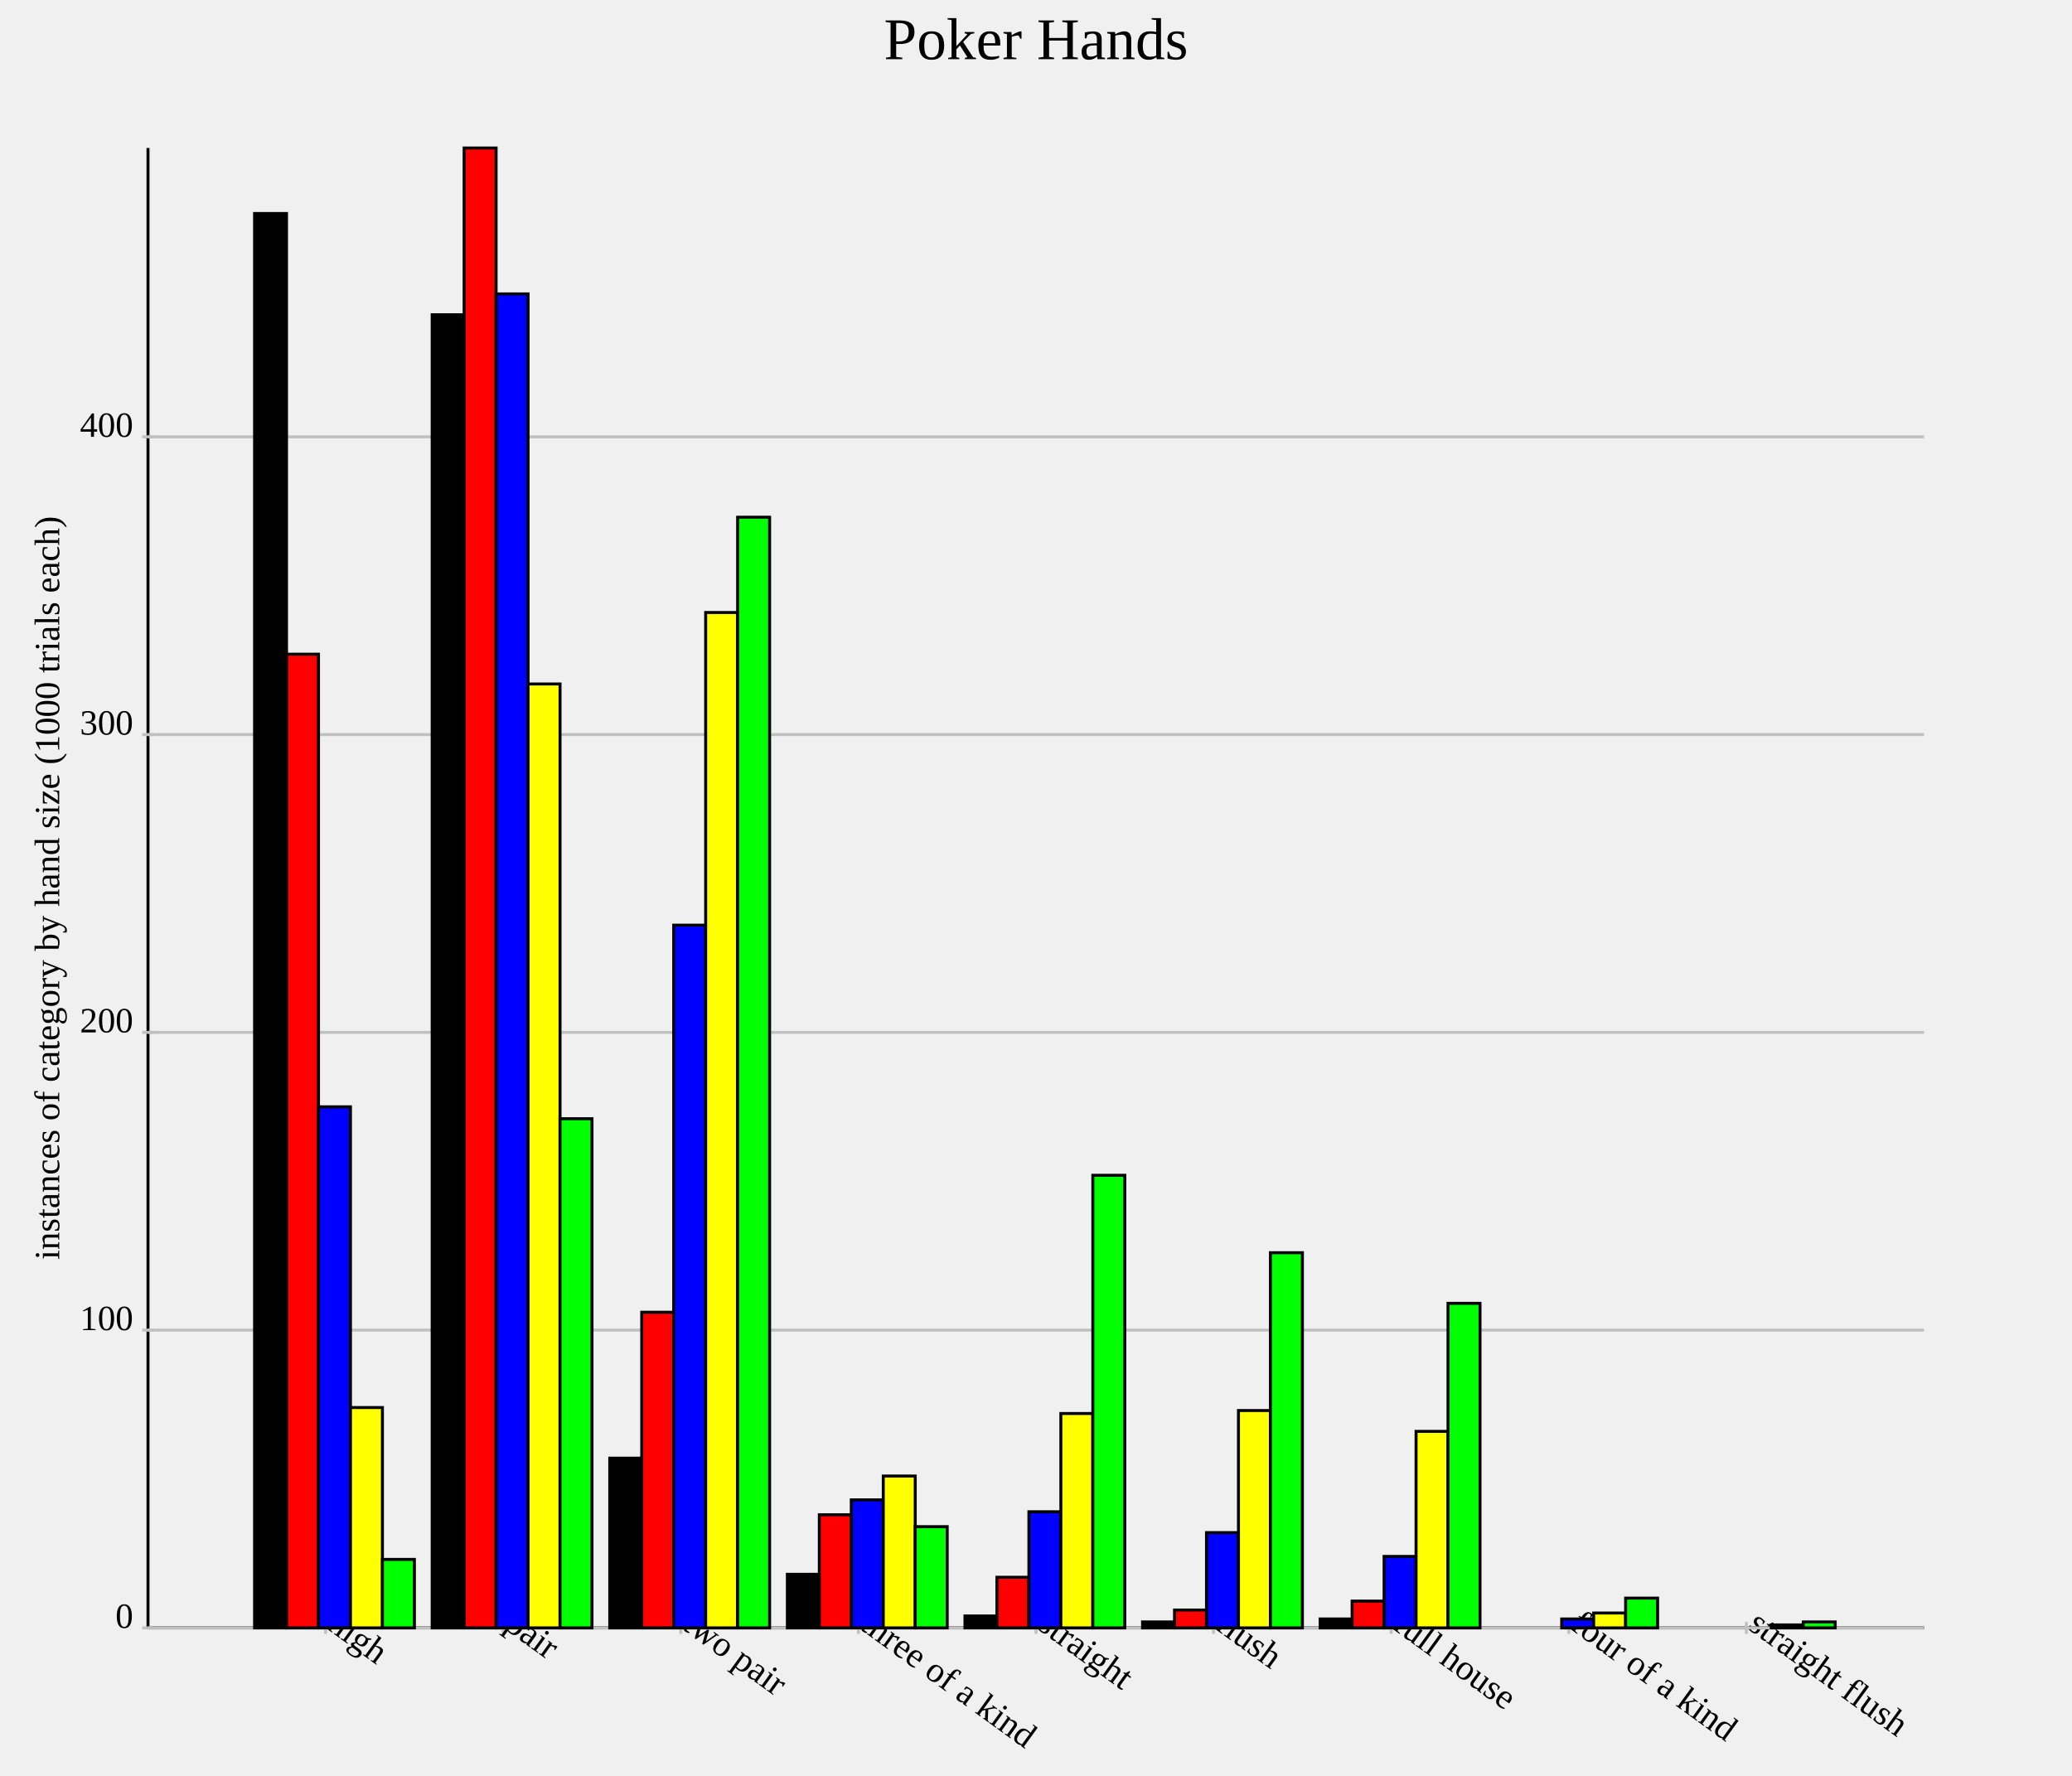
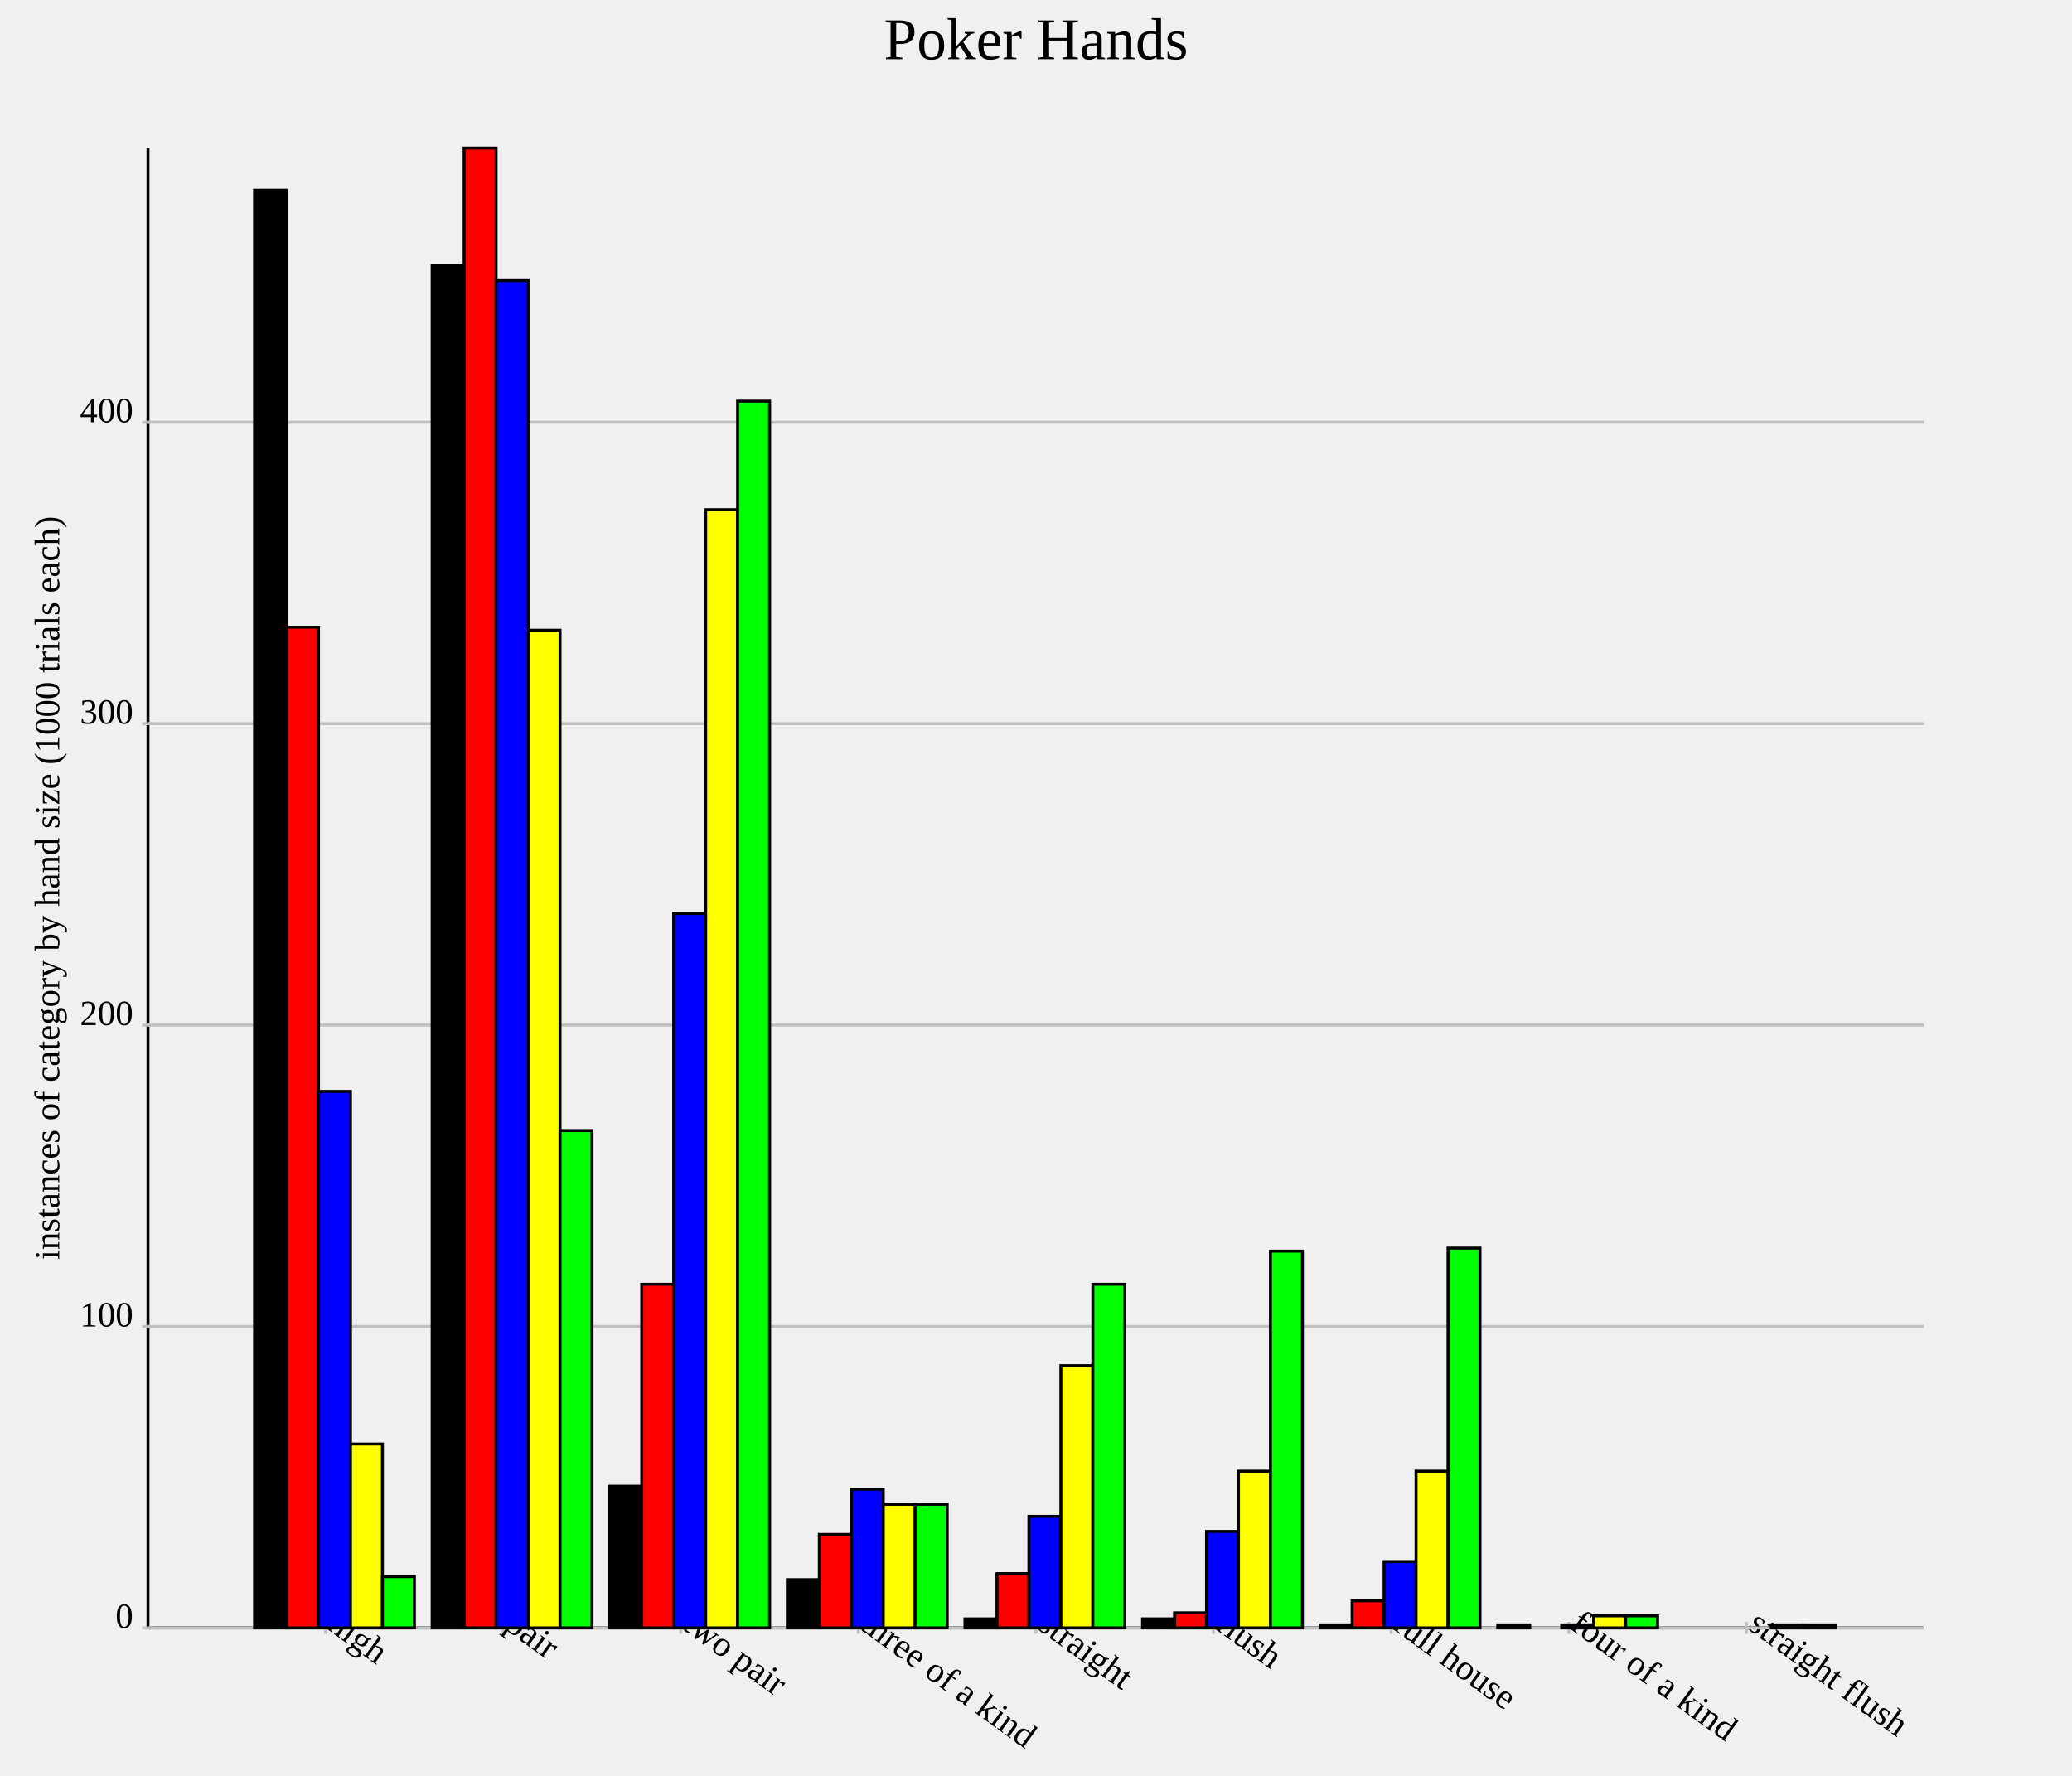
<svg xmlns="http://www.w3.org/2000/svg" version="1.1" width="700.0" height="600.0">
  <style>.caption {
  font-size: 14px;
  font-family: Georgia, serif;
}
</style>
  <line x1="50.0" y1="550.0" x2="650.0" y2="550.0" stroke="rgb(0,0,0)" stroke-width="1" />
  <line x1="50.0" y1="550.0" x2="50.0" y2="50.0" stroke="rgb(0,0,0)" stroke-width="1" />
  <line x1="110.0" y1="548.0" x2="110.0" y2="552.0" stroke="rgb(192,192,192)" stroke-width="1" />
  <text text-anchor="start" alignment-baseline="hanging" x="110.0" y="550.0" font-size="12.0" transform="rotate(36.0,110.0,550.0)">high</text>
  <line x1="170.0" y1="548.0" x2="170.0" y2="552.0" stroke="rgb(192,192,192)" stroke-width="1" />
  <text text-anchor="start" alignment-baseline="hanging" x="170.0" y="550.0" font-size="12.0" transform="rotate(36.0,170.0,550.0)">pair</text>
  <line x1="230.0" y1="548.0" x2="230.0" y2="552.0" stroke="rgb(192,192,192)" stroke-width="1" />
  <text text-anchor="start" alignment-baseline="hanging" x="230.0" y="550.0" font-size="12.0" transform="rotate(36.0,230.0,550.0)">two pair</text>
  <line x1="290.0" y1="548.0" x2="290.0" y2="552.0" stroke="rgb(192,192,192)" stroke-width="1" />
  <text text-anchor="start" alignment-baseline="hanging" x="290.0" y="550.0" font-size="12.0" transform="rotate(36.0,290.0,550.0)">three of a kind</text>
  <line x1="350.0" y1="548.0" x2="350.0" y2="552.0" stroke="rgb(192,192,192)" stroke-width="1" />
  <text text-anchor="start" alignment-baseline="hanging" x="350.0" y="550.0" font-size="12.0" transform="rotate(36.0,350.0,550.0)">straight</text>
  <line x1="410" y1="548.0" x2="410" y2="552.0" stroke="rgb(192,192,192)" stroke-width="1" />
  <text text-anchor="start" alignment-baseline="hanging" x="410" y="550.0" font-size="12.0" transform="rotate(36.0,410,550.0)">flush</text>
  <line x1="470" y1="548.0" x2="470" y2="552.0" stroke="rgb(192,192,192)" stroke-width="1" />
  <text text-anchor="start" alignment-baseline="hanging" x="470" y="550.0" font-size="12.0" transform="rotate(36.0,470,550.0)">full house</text>
  <line x1="530.0" y1="548.0" x2="530.0" y2="552.0" stroke="rgb(192,192,192)" stroke-width="1" />
  <text text-anchor="start" alignment-baseline="hanging" x="530.0" y="550.0" font-size="12.0" transform="rotate(36.0,530.0,550.0)">four of a kind</text>
  <line x1="590" y1="548.0" x2="590" y2="552.0" stroke="rgb(192,192,192)" stroke-width="1" />
  <text text-anchor="start" alignment-baseline="hanging" x="590" y="550.0" font-size="12.0" transform="rotate(36.0,590,550.0)">straight flush</text>
  <line x1="50.0" y1="550.0" x2="650.0" y2="550.0" stroke="rgb(192,192,192)" stroke-width="1" />
  <text text-anchor="end" alignment-baseline="middle" x="45.0" y="550.0" font-size="12.0">0</text>
  <line x1="48.0" y1="550.0" x2="52.0" y2="550.0" stroke="rgb(192,192,192)" stroke-width="1" />
-   <line x1="50.0" y1="449.396" x2="650.0" y2="449.396" stroke="rgb(192,192,192)" stroke-width="1" />
-   <text text-anchor="end" alignment-baseline="middle" x="45.0" y="449.396" font-size="12.0">100</text>
-   <line x1="48.0" y1="449.396" x2="52.0" y2="449.396" stroke="rgb(192,192,192)" stroke-width="1" />
-   <line x1="50.0" y1="348.793" x2="650.0" y2="348.793" stroke="rgb(192,192,192)" stroke-width="1" />
-   <text text-anchor="end" alignment-baseline="middle" x="45.0" y="348.793" font-size="12.0">200</text>
-   <line x1="48.0" y1="348.793" x2="52.0" y2="348.793" stroke="rgb(192,192,192)" stroke-width="1" />
-   <line x1="50.0" y1="248.189" x2="650.0" y2="248.189" stroke="rgb(192,192,192)" stroke-width="1" />
-   <text text-anchor="end" alignment-baseline="middle" x="45.0" y="248.189" font-size="12.0">300</text>
-   <line x1="48.0" y1="248.189" x2="52.0" y2="248.189" stroke="rgb(192,192,192)" stroke-width="1" />
-   <line x1="50.0" y1="147.586" x2="650.0" y2="147.586" stroke="rgb(192,192,192)" stroke-width="1" />
-   <text text-anchor="end" alignment-baseline="middle" x="45.0" y="147.586" font-size="12.0">400</text>
-   <line x1="48.0" y1="147.586" x2="52.0" y2="147.586" stroke="rgb(192,192,192)" stroke-width="1" />
-   <rect id="rect0" fill="rgb(0,0,0)" stroke="black" x="86.0" y="72.133" width="10.8" height="477.867" stroke-width="1" />
-   <rect id="rect1" fill="rgb(0,0,0)" stroke="black" x="146.0" y="106.338" width="10.8" height="443.662" stroke-width="1" />
-   <rect id="rect2" fill="rgb(0,0,0)" stroke="black" x="206.0" y="492.656" width="10.8" height="57.344" stroke-width="1" />
-   <rect id="rect3" fill="rgb(0,0,0)" stroke="black" x="266.0" y="531.891" width="10.8" height="18.109" stroke-width="1" />
-   <rect id="rect4" fill="rgb(0,0,0)" stroke="black" x="326.0" y="545.976" width="10.8" height="4.024" stroke-width="1" />
-   <rect id="rect5" fill="rgb(0,0,0)" stroke="black" x="386" y="547.988" width="10.8" height="2.012" stroke-width="1" />
-   <rect id="rect6" fill="rgb(0,0,0)" stroke="black" x="446" y="546.982" width="10.8" height="3.018" stroke-width="1" />
-   <rect id="rect7" fill="rgb(0,0,0)" stroke="black" x="506.0" y="550.0" width="10.8" height="0.0" stroke-width="1" />
+   <line x1="50.0" y1="448.167" x2="650.0" y2="448.167" stroke="rgb(192,192,192)" stroke-width="1" />
+   <text text-anchor="end" alignment-baseline="middle" x="45.0" y="448.167" font-size="12.0">100</text>
+   <line x1="48.0" y1="448.167" x2="52.0" y2="448.167" stroke="rgb(192,192,192)" stroke-width="1" />
+   <line x1="50.0" y1="346.334" x2="650.0" y2="346.334" stroke="rgb(192,192,192)" stroke-width="1" />
+   <text text-anchor="end" alignment-baseline="middle" x="45.0" y="346.334" font-size="12.0">200</text>
+   <line x1="48.0" y1="346.334" x2="52.0" y2="346.334" stroke="rgb(192,192,192)" stroke-width="1" />
+   <line x1="50.0" y1="244.501" x2="650.0" y2="244.501" stroke="rgb(192,192,192)" stroke-width="1" />
+   <text text-anchor="end" alignment-baseline="middle" x="45.0" y="244.501" font-size="12.0">300</text>
+   <line x1="48.0" y1="244.501" x2="52.0" y2="244.501" stroke="rgb(192,192,192)" stroke-width="1" />
+   <line x1="50.0" y1="142.668" x2="650.0" y2="142.668" stroke="rgb(192,192,192)" stroke-width="1" />
+   <text text-anchor="end" alignment-baseline="middle" x="45.0" y="142.668" font-size="12.0">400</text>
+   <line x1="48.0" y1="142.668" x2="52.0" y2="142.668" stroke="rgb(192,192,192)" stroke-width="1" />
+   <rect id="rect0" fill="rgb(0,0,0)" stroke="black" x="86.0" y="64.257" width="10.8" height="485.743" stroke-width="1" />
+   <rect id="rect1" fill="rgb(0,0,0)" stroke="black" x="146.0" y="89.715" width="10.8" height="460.285" stroke-width="1" />
+   <rect id="rect2" fill="rgb(0,0,0)" stroke="black" x="206.0" y="502.138" width="10.8" height="47.862" stroke-width="1" />
+   <rect id="rect3" fill="rgb(0,0,0)" stroke="black" x="266.0" y="533.707" width="10.8" height="16.293" stroke-width="1" />
+   <rect id="rect4" fill="rgb(0,0,0)" stroke="black" x="326.0" y="546.945" width="10.8" height="3.055" stroke-width="1" />
+   <rect id="rect5" fill="rgb(0,0,0)" stroke="black" x="386" y="546.945" width="10.8" height="3.055" stroke-width="1" />
+   <rect id="rect6" fill="rgb(0,0,0)" stroke="black" x="446" y="548.982" width="10.8" height="1.018" stroke-width="1" />
+   <rect id="rect7" fill="rgb(0,0,0)" stroke="black" x="506.0" y="548.982" width="10.8" height="1.018" stroke-width="1" />
  <rect id="rect8" fill="rgb(0,0,0)" stroke="black" x="566" y="550.0" width="10.8" height="0.0" stroke-width="1" />
-   <rect id="rect9" fill="rgb(255,0,0)" stroke="black" x="96.8" y="221.026" width="10.8" height="328.974" stroke-width="1" />
+   <rect id="rect9" fill="rgb(255,0,0)" stroke="black" x="96.8" y="211.914" width="10.8" height="338.086" stroke-width="1" />
  <rect id="rect10" fill="rgb(255,0,0)" stroke="black" x="156.8" y="50.0" width="10.8" height="500.0" stroke-width="1" />
-   <rect id="rect11" fill="rgb(255,0,0)" stroke="black" x="216.8" y="443.36" width="10.8" height="106.64" stroke-width="1" />
-   <rect id="rect12" fill="rgb(255,0,0)" stroke="black" x="276.8" y="511.771" width="10.8" height="38.229" stroke-width="1" />
-   <rect id="rect13" fill="rgb(255,0,0)" stroke="black" x="336.8" y="532.897" width="10.8" height="17.103" stroke-width="1" />
-   <rect id="rect14" fill="rgb(255,0,0)" stroke="black" x="396.8" y="543.964" width="10.8" height="6.036" stroke-width="1" />
-   <rect id="rect15" fill="rgb(255,0,0)" stroke="black" x="456.8" y="540.946" width="10.8" height="9.054" stroke-width="1" />
+   <rect id="rect11" fill="rgb(255,0,0)" stroke="black" x="216.8" y="433.91" width="10.8" height="116.09" stroke-width="1" />
+   <rect id="rect12" fill="rgb(255,0,0)" stroke="black" x="276.8" y="518.432" width="10.8" height="31.568" stroke-width="1" />
+   <rect id="rect13" fill="rgb(255,0,0)" stroke="black" x="336.8" y="531.67" width="10.8" height="18.33" stroke-width="1" />
+   <rect id="rect14" fill="rgb(255,0,0)" stroke="black" x="396.8" y="544.908" width="10.8" height="5.092" stroke-width="1" />
+   <rect id="rect15" fill="rgb(255,0,0)" stroke="black" x="456.8" y="540.835" width="10.8" height="9.165" stroke-width="1" />
  <rect id="rect16" fill="rgb(255,0,0)" stroke="black" x="516.8" y="550.0" width="10.8" height="0.0" stroke-width="1" />
  <rect id="rect17" fill="rgb(255,0,0)" stroke="black" x="576.8" y="550.0" width="10.8" height="0.0" stroke-width="1" />
-   <rect id="rect18" fill="rgb(0,0,255)" stroke="black" x="107.6" y="373.944" width="10.8" height="176.056" stroke-width="1" />
-   <rect id="rect19" fill="rgb(0,0,255)" stroke="black" x="167.6" y="99.296" width="10.8" height="450.704" stroke-width="1" />
-   <rect id="rect20" fill="rgb(0,0,255)" stroke="black" x="227.6" y="312.575" width="10.8" height="237.425" stroke-width="1" />
-   <rect id="rect21" fill="rgb(0,0,255)" stroke="black" x="287.6" y="506.74" width="10.8" height="43.26" stroke-width="1" />
-   <rect id="rect22" fill="rgb(0,0,255)" stroke="black" x="347.6" y="510.765" width="10.8" height="39.235" stroke-width="1" />
-   <rect id="rect23" fill="rgb(0,0,255)" stroke="black" x="407.6" y="517.807" width="10.8" height="32.193" stroke-width="1" />
-   <rect id="rect24" fill="rgb(0,0,255)" stroke="black" x="467.6" y="525.855" width="10.8" height="24.145" stroke-width="1" />
-   <rect id="rect25" fill="rgb(0,0,255)" stroke="black" x="527.6" y="546.982" width="10.8" height="3.018" stroke-width="1" />
+   <rect id="rect18" fill="rgb(0,0,255)" stroke="black" x="107.6" y="368.737" width="10.8" height="181.263" stroke-width="1" />
+   <rect id="rect19" fill="rgb(0,0,255)" stroke="black" x="167.6" y="94.807" width="10.8" height="455.193" stroke-width="1" />
+   <rect id="rect20" fill="rgb(0,0,255)" stroke="black" x="227.6" y="308.656" width="10.8" height="241.344" stroke-width="1" />
+   <rect id="rect21" fill="rgb(0,0,255)" stroke="black" x="287.6" y="503.157" width="10.8" height="46.843" stroke-width="1" />
+   <rect id="rect22" fill="rgb(0,0,255)" stroke="black" x="347.6" y="512.322" width="10.8" height="37.678" stroke-width="1" />
+   <rect id="rect23" fill="rgb(0,0,255)" stroke="black" x="407.6" y="517.413" width="10.8" height="32.587" stroke-width="1" />
+   <rect id="rect24" fill="rgb(0,0,255)" stroke="black" x="467.6" y="527.597" width="10.8" height="22.403" stroke-width="1" />
+   <rect id="rect25" fill="rgb(0,0,255)" stroke="black" x="527.6" y="548.982" width="10.8" height="1.018" stroke-width="1" />
  <rect id="rect26" fill="rgb(0,0,255)" stroke="black" x="587.6" y="550.0" width="10.8" height="0.0" stroke-width="1" />
-   <rect id="rect27" fill="rgb(255,255,0)" stroke="black" x="118.4" y="475.553" width="10.8" height="74.447" stroke-width="1" />
-   <rect id="rect28" fill="rgb(255,255,0)" stroke="black" x="178.4" y="231.087" width="10.8" height="318.913" stroke-width="1" />
-   <rect id="rect29" fill="rgb(255,255,0)" stroke="black" x="238.4" y="206.942" width="10.8" height="343.058" stroke-width="1" />
-   <rect id="rect30" fill="rgb(255,255,0)" stroke="black" x="298.4" y="498.692" width="10.8" height="51.308" stroke-width="1" />
-   <rect id="rect31" fill="rgb(255,255,0)" stroke="black" x="358.4" y="477.565" width="10.8" height="72.435" stroke-width="1" />
-   <rect id="rect32" fill="rgb(255,255,0)" stroke="black" x="418.4" y="476.559" width="10.8" height="73.441" stroke-width="1" />
-   <rect id="rect33" fill="rgb(255,255,0)" stroke="black" x="478.4" y="483.602" width="10.8" height="66.398" stroke-width="1" />
-   <rect id="rect34" fill="rgb(255,255,0)" stroke="black" x="538.4" y="544.97" width="10.8" height="5.03" stroke-width="1" />
-   <rect id="rect35" fill="rgb(255,255,0)" stroke="black" x="598.4" y="548.994" width="10.8" height="1.006" stroke-width="1" />
-   <rect id="rect36" fill="rgb(0,255,0)" stroke="black" x="129.2" y="526.861" width="10.8" height="23.139" stroke-width="1" />
-   <rect id="rect37" fill="rgb(0,255,0)" stroke="black" x="189.2" y="377.968" width="10.8" height="172.032" stroke-width="1" />
-   <rect id="rect38" fill="rgb(0,255,0)" stroke="black" x="249.2" y="174.748" width="10.8" height="375.252" stroke-width="1" />
-   <rect id="rect39" fill="rgb(0,255,0)" stroke="black" x="309.2" y="515.795" width="10.8" height="34.205" stroke-width="1" />
-   <rect id="rect40" fill="rgb(0,255,0)" stroke="black" x="369.2" y="397.082" width="10.8" height="152.918" stroke-width="1" />
-   <rect id="rect41" fill="rgb(0,255,0)" stroke="black" x="429.2" y="423.239" width="10.8" height="126.761" stroke-width="1" />
-   <rect id="rect42" fill="rgb(0,255,0)" stroke="black" x="489.2" y="440.342" width="10.8" height="109.658" stroke-width="1" />
-   <rect id="rect43" fill="rgb(0,255,0)" stroke="black" x="549.2" y="539.94" width="10.8" height="10.06" stroke-width="1" />
-   <rect id="rect44" fill="rgb(0,255,0)" stroke="black" x="609.2" y="547.988" width="10.8" height="2.012" stroke-width="1" />
+   <rect id="rect27" fill="rgb(255,255,0)" stroke="black" x="118.4" y="487.882" width="10.8" height="62.118" stroke-width="1" />
+   <rect id="rect28" fill="rgb(255,255,0)" stroke="black" x="178.4" y="212.933" width="10.8" height="337.067" stroke-width="1" />
+   <rect id="rect29" fill="rgb(255,255,0)" stroke="black" x="238.4" y="172.2" width="10.8" height="377.8" stroke-width="1" />
+   <rect id="rect30" fill="rgb(255,255,0)" stroke="black" x="298.4" y="508.248" width="10.8" height="41.752" stroke-width="1" />
+   <rect id="rect31" fill="rgb(255,255,0)" stroke="black" x="358.4" y="461.405" width="10.8" height="88.595" stroke-width="1" />
+   <rect id="rect32" fill="rgb(255,255,0)" stroke="black" x="418.4" y="497.047" width="10.8" height="52.953" stroke-width="1" />
+   <rect id="rect33" fill="rgb(255,255,0)" stroke="black" x="478.4" y="497.047" width="10.8" height="52.953" stroke-width="1" />
+   <rect id="rect34" fill="rgb(255,255,0)" stroke="black" x="538.4" y="545.927" width="10.8" height="4.073" stroke-width="1" />
+   <rect id="rect35" fill="rgb(255,255,0)" stroke="black" x="598.4" y="548.982" width="10.8" height="1.018" stroke-width="1" />
+   <rect id="rect36" fill="rgb(0,255,0)" stroke="black" x="129.2" y="532.688" width="10.8" height="17.312" stroke-width="1" />
+   <rect id="rect37" fill="rgb(0,255,0)" stroke="black" x="189.2" y="381.976" width="10.8" height="168.024" stroke-width="1" />
+   <rect id="rect38" fill="rgb(0,255,0)" stroke="black" x="249.2" y="135.54" width="10.8" height="414.46" stroke-width="1" />
+   <rect id="rect39" fill="rgb(0,255,0)" stroke="black" x="309.2" y="508.248" width="10.8" height="41.752" stroke-width="1" />
+   <rect id="rect40" fill="rgb(0,255,0)" stroke="black" x="369.2" y="433.91" width="10.8" height="116.09" stroke-width="1" />
+   <rect id="rect41" fill="rgb(0,255,0)" stroke="black" x="429.2" y="422.709" width="10.8" height="127.291" stroke-width="1" />
+   <rect id="rect42" fill="rgb(0,255,0)" stroke="black" x="489.2" y="421.69" width="10.8" height="128.31" stroke-width="1" />
+   <rect id="rect43" fill="rgb(0,255,0)" stroke="black" x="549.2" y="545.927" width="10.8" height="4.073" stroke-width="1" />
+   <rect id="rect44" fill="rgb(0,255,0)" stroke="black" x="609.2" y="548.982" width="10.8" height="1.018" stroke-width="1" />
  <g>
    <rect id="tooltipbg0" x="0" y="0" width="0" height="0" visibility="hidden" fill="white" />
-     <text class="pointLabel" id="tooltiptext0" text-anchor="middle" alignment-baseline="middle" x="91.4" y="311.066" fill="black" visibility="hidden">high from 5</text>
+     <text class="pointLabel" id="tooltiptext0" text-anchor="middle" alignment-baseline="middle" x="91.4" y="307.128" fill="black" visibility="hidden">high from 5</text>
  </g>
  <g>
    <rect id="tooltipbg1" x="0" y="0" width="0" height="0" visibility="hidden" fill="white" />
-     <text class="pointLabel" id="tooltiptext1" text-anchor="middle" alignment-baseline="middle" x="151.4" y="328.169" fill="black" visibility="hidden">pair from 5</text>
+     <text class="pointLabel" id="tooltiptext1" text-anchor="middle" alignment-baseline="middle" x="151.4" y="319.857" fill="black" visibility="hidden">pair from 5</text>
  </g>
  <g>
    <rect id="tooltipbg2" x="0" y="0" width="0" height="0" visibility="hidden" fill="white" />
-     <text class="pointLabel" id="tooltiptext2" text-anchor="middle" alignment-baseline="middle" x="211.4" y="521.328" fill="black" visibility="hidden">two pair from 5</text>
+     <text class="pointLabel" id="tooltiptext2" text-anchor="middle" alignment-baseline="middle" x="211.4" y="526.069" fill="black" visibility="hidden">two pair from 5</text>
  </g>
  <g>
    <rect id="tooltipbg3" x="0" y="0" width="0" height="0" visibility="hidden" fill="white" />
-     <text class="pointLabel" id="tooltiptext3" text-anchor="middle" alignment-baseline="middle" x="271.4" y="540.946" fill="black" visibility="hidden">three of a kind from 5</text>
+     <text class="pointLabel" id="tooltiptext3" text-anchor="middle" alignment-baseline="middle" x="271.4" y="541.853" fill="black" visibility="hidden">three of a kind from 5</text>
  </g>
  <g>
    <rect id="tooltipbg4" x="0" y="0" width="0" height="0" visibility="hidden" fill="white" />
-     <text class="pointLabel" id="tooltiptext4" text-anchor="middle" alignment-baseline="middle" x="331.4" y="547.988" fill="black" visibility="hidden">straight from 5</text>
+     <text class="pointLabel" id="tooltiptext4" text-anchor="middle" alignment-baseline="middle" x="331.4" y="548.473" fill="black" visibility="hidden">straight from 5</text>
  </g>
  <g>
    <rect id="tooltipbg5" x="0" y="0" width="0" height="0" visibility="hidden" fill="white" />
-     <text class="pointLabel" id="tooltiptext5" text-anchor="middle" alignment-baseline="middle" x="391.4" y="548.994" fill="black" visibility="hidden">flush from 5</text>
+     <text class="pointLabel" id="tooltiptext5" text-anchor="middle" alignment-baseline="middle" x="391.4" y="548.473" fill="black" visibility="hidden">flush from 5</text>
  </g>
  <g>
    <rect id="tooltipbg6" x="0" y="0" width="0" height="0" visibility="hidden" fill="white" />
-     <text class="pointLabel" id="tooltiptext6" text-anchor="middle" alignment-baseline="middle" x="451.4" y="548.491" fill="black" visibility="hidden">full house from 5</text>
+     <text class="pointLabel" id="tooltiptext6" text-anchor="middle" alignment-baseline="middle" x="451.4" y="549.491" fill="black" visibility="hidden">full house from 5</text>
  </g>
  <g>
    <rect id="tooltipbg7" x="0" y="0" width="0" height="0" visibility="hidden" fill="white" />
-     <text class="pointLabel" id="tooltiptext7" text-anchor="middle" alignment-baseline="middle" x="511.4" y="550.0" fill="black" visibility="hidden">four of a kind from 5</text>
+     <text class="pointLabel" id="tooltiptext7" text-anchor="middle" alignment-baseline="middle" x="511.4" y="549.491" fill="black" visibility="hidden">four of a kind from 5</text>
  </g>
  <g>
    <rect id="tooltipbg8" x="0" y="0" width="0" height="0" visibility="hidden" fill="white" />
    <text class="pointLabel" id="tooltiptext8" text-anchor="middle" alignment-baseline="middle" x="571.4" y="550.0" fill="black" visibility="hidden">straight flush from 5</text>
  </g>
  <g>
    <rect id="tooltipbg9" x="0" y="0" width="0" height="0" visibility="hidden" fill="white" />
-     <text class="pointLabel" id="tooltiptext9" text-anchor="middle" alignment-baseline="middle" x="102.2" y="385.513" fill="black" visibility="hidden">high from 6</text>
+     <text class="pointLabel" id="tooltiptext9" text-anchor="middle" alignment-baseline="middle" x="102.2" y="380.957" fill="black" visibility="hidden">high from 6</text>
  </g>
  <g>
    <rect id="tooltipbg10" x="0" y="0" width="0" height="0" visibility="hidden" fill="white" />
    <text class="pointLabel" id="tooltiptext10" text-anchor="middle" alignment-baseline="middle" x="162.2" y="300.0" fill="black" visibility="hidden">pair from 6</text>
  </g>
  <g>
    <rect id="tooltipbg11" x="0" y="0" width="0" height="0" visibility="hidden" fill="white" />
-     <text class="pointLabel" id="tooltiptext11" text-anchor="middle" alignment-baseline="middle" x="222.2" y="496.68" fill="black" visibility="hidden">two pair from 6</text>
+     <text class="pointLabel" id="tooltiptext11" text-anchor="middle" alignment-baseline="middle" x="222.2" y="491.955" fill="black" visibility="hidden">two pair from 6</text>
  </g>
  <g>
    <rect id="tooltipbg12" x="0" y="0" width="0" height="0" visibility="hidden" fill="white" />
-     <text class="pointLabel" id="tooltiptext12" text-anchor="middle" alignment-baseline="middle" x="282.2" y="530.885" fill="black" visibility="hidden">three of a kind from 6</text>
+     <text class="pointLabel" id="tooltiptext12" text-anchor="middle" alignment-baseline="middle" x="282.2" y="534.216" fill="black" visibility="hidden">three of a kind from 6</text>
  </g>
  <g>
    <rect id="tooltipbg13" x="0" y="0" width="0" height="0" visibility="hidden" fill="white" />
-     <text class="pointLabel" id="tooltiptext13" text-anchor="middle" alignment-baseline="middle" x="342.2" y="541.449" fill="black" visibility="hidden">straight from 6</text>
+     <text class="pointLabel" id="tooltiptext13" text-anchor="middle" alignment-baseline="middle" x="342.2" y="540.835" fill="black" visibility="hidden">straight from 6</text>
  </g>
  <g>
    <rect id="tooltipbg14" x="0" y="0" width="0" height="0" visibility="hidden" fill="white" />
-     <text class="pointLabel" id="tooltiptext14" text-anchor="middle" alignment-baseline="middle" x="402.2" y="546.982" fill="black" visibility="hidden">flush from 6</text>
+     <text class="pointLabel" id="tooltiptext14" text-anchor="middle" alignment-baseline="middle" x="402.2" y="547.454" fill="black" visibility="hidden">flush from 6</text>
  </g>
  <g>
    <rect id="tooltipbg15" x="0" y="0" width="0" height="0" visibility="hidden" fill="white" />
-     <text class="pointLabel" id="tooltiptext15" text-anchor="middle" alignment-baseline="middle" x="462.2" y="545.473" fill="black" visibility="hidden">full house from 6</text>
+     <text class="pointLabel" id="tooltiptext15" text-anchor="middle" alignment-baseline="middle" x="462.2" y="545.418" fill="black" visibility="hidden">full house from 6</text>
  </g>
  <g>
    <rect id="tooltipbg16" x="0" y="0" width="0" height="0" visibility="hidden" fill="white" />
    <text class="pointLabel" id="tooltiptext16" text-anchor="middle" alignment-baseline="middle" x="522.2" y="550.0" fill="black" visibility="hidden">four of a kind from 6</text>
  </g>
  <g>
    <rect id="tooltipbg17" x="0" y="0" width="0" height="0" visibility="hidden" fill="white" />
    <text class="pointLabel" id="tooltiptext17" text-anchor="middle" alignment-baseline="middle" x="582.2" y="550.0" fill="black" visibility="hidden">straight flush from 6</text>
  </g>
  <g>
    <rect id="tooltipbg18" x="0" y="0" width="0" height="0" visibility="hidden" fill="white" />
-     <text class="pointLabel" id="tooltiptext18" text-anchor="middle" alignment-baseline="middle" x="113.0" y="461.972" fill="black" visibility="hidden">high from 7</text>
+     <text class="pointLabel" id="tooltiptext18" text-anchor="middle" alignment-baseline="middle" x="113.0" y="459.369" fill="black" visibility="hidden">high from 7</text>
  </g>
  <g>
    <rect id="tooltipbg19" x="0" y="0" width="0" height="0" visibility="hidden" fill="white" />
-     <text class="pointLabel" id="tooltiptext19" text-anchor="middle" alignment-baseline="middle" x="173.0" y="324.648" fill="black" visibility="hidden">pair from 7</text>
+     <text class="pointLabel" id="tooltiptext19" text-anchor="middle" alignment-baseline="middle" x="173.0" y="322.403" fill="black" visibility="hidden">pair from 7</text>
  </g>
  <g>
    <rect id="tooltipbg20" x="0" y="0" width="0" height="0" visibility="hidden" fill="white" />
-     <text class="pointLabel" id="tooltiptext20" text-anchor="middle" alignment-baseline="middle" x="233" y="431.288" fill="black" visibility="hidden">two pair from 7</text>
+     <text class="pointLabel" id="tooltiptext20" text-anchor="middle" alignment-baseline="middle" x="233" y="429.328" fill="black" visibility="hidden">two pair from 7</text>
  </g>
  <g>
    <rect id="tooltipbg21" x="0" y="0" width="0" height="0" visibility="hidden" fill="white" />
-     <text class="pointLabel" id="tooltiptext21" text-anchor="middle" alignment-baseline="middle" x="293.0" y="528.37" fill="black" visibility="hidden">three of a kind from 7</text>
+     <text class="pointLabel" id="tooltiptext21" text-anchor="middle" alignment-baseline="middle" x="293.0" y="526.578" fill="black" visibility="hidden">three of a kind from 7</text>
  </g>
  <g>
    <rect id="tooltipbg22" x="0" y="0" width="0" height="0" visibility="hidden" fill="white" />
-     <text class="pointLabel" id="tooltiptext22" text-anchor="middle" alignment-baseline="middle" x="353.0" y="530.382" fill="black" visibility="hidden">straight from 7</text>
+     <text class="pointLabel" id="tooltiptext22" text-anchor="middle" alignment-baseline="middle" x="353.0" y="531.161" fill="black" visibility="hidden">straight from 7</text>
  </g>
  <g>
    <rect id="tooltipbg23" x="0" y="0" width="0" height="0" visibility="hidden" fill="white" />
-     <text class="pointLabel" id="tooltiptext23" text-anchor="middle" alignment-baseline="middle" x="413.0" y="533.903" fill="black" visibility="hidden">flush from 7</text>
+     <text class="pointLabel" id="tooltiptext23" text-anchor="middle" alignment-baseline="middle" x="413.0" y="533.707" fill="black" visibility="hidden">flush from 7</text>
  </g>
  <g>
    <rect id="tooltipbg24" x="0" y="0" width="0" height="0" visibility="hidden" fill="white" />
-     <text class="pointLabel" id="tooltiptext24" text-anchor="middle" alignment-baseline="middle" x="473" y="537.928" fill="black" visibility="hidden">full house from 7</text>
+     <text class="pointLabel" id="tooltiptext24" text-anchor="middle" alignment-baseline="middle" x="473" y="538.798" fill="black" visibility="hidden">full house from 7</text>
  </g>
  <g>
    <rect id="tooltipbg25" x="0" y="0" width="0" height="0" visibility="hidden" fill="white" />
-     <text class="pointLabel" id="tooltiptext25" text-anchor="middle" alignment-baseline="middle" x="533.0" y="548.491" fill="black" visibility="hidden">four of a kind from 7</text>
+     <text class="pointLabel" id="tooltiptext25" text-anchor="middle" alignment-baseline="middle" x="533.0" y="549.491" fill="black" visibility="hidden">four of a kind from 7</text>
  </g>
  <g>
    <rect id="tooltipbg26" x="0" y="0" width="0" height="0" visibility="hidden" fill="white" />
    <text class="pointLabel" id="tooltiptext26" text-anchor="middle" alignment-baseline="middle" x="593.0" y="550.0" fill="black" visibility="hidden">straight flush from 7</text>
  </g>
  <g>
    <rect id="tooltipbg27" x="0" y="0" width="0" height="0" visibility="hidden" fill="white" />
-     <text class="pointLabel" id="tooltiptext27" text-anchor="middle" alignment-baseline="middle" x="123.8" y="512.777" fill="black" visibility="hidden">high from 8</text>
+     <text class="pointLabel" id="tooltiptext27" text-anchor="middle" alignment-baseline="middle" x="123.8" y="518.941" fill="black" visibility="hidden">high from 8</text>
  </g>
  <g>
    <rect id="tooltipbg28" x="0" y="0" width="0" height="0" visibility="hidden" fill="white" />
-     <text class="pointLabel" id="tooltiptext28" text-anchor="middle" alignment-baseline="middle" x="183.8" y="390.543" fill="black" visibility="hidden">pair from 8</text>
+     <text class="pointLabel" id="tooltiptext28" text-anchor="middle" alignment-baseline="middle" x="183.8" y="381.466" fill="black" visibility="hidden">pair from 8</text>
  </g>
  <g>
    <rect id="tooltipbg29" x="0" y="0" width="0" height="0" visibility="hidden" fill="white" />
-     <text class="pointLabel" id="tooltiptext29" text-anchor="middle" alignment-baseline="middle" x="243.8" y="378.471" fill="black" visibility="hidden">two pair from 8</text>
+     <text class="pointLabel" id="tooltiptext29" text-anchor="middle" alignment-baseline="middle" x="243.8" y="361.1" fill="black" visibility="hidden">two pair from 8</text>
  </g>
  <g>
    <rect id="tooltipbg30" x="0" y="0" width="0" height="0" visibility="hidden" fill="white" />
-     <text class="pointLabel" id="tooltiptext30" text-anchor="middle" alignment-baseline="middle" x="303.8" y="524.346" fill="black" visibility="hidden">three of a kind from 8</text>
+     <text class="pointLabel" id="tooltiptext30" text-anchor="middle" alignment-baseline="middle" x="303.8" y="529.124" fill="black" visibility="hidden">three of a kind from 8</text>
  </g>
  <g>
    <rect id="tooltipbg31" x="0" y="0" width="0" height="0" visibility="hidden" fill="white" />
-     <text class="pointLabel" id="tooltiptext31" text-anchor="middle" alignment-baseline="middle" x="363.8" y="513.783" fill="black" visibility="hidden">straight from 8</text>
+     <text class="pointLabel" id="tooltiptext31" text-anchor="middle" alignment-baseline="middle" x="363.8" y="505.703" fill="black" visibility="hidden">straight from 8</text>
  </g>
  <g>
    <rect id="tooltipbg32" x="0" y="0" width="0" height="0" visibility="hidden" fill="white" />
-     <text class="pointLabel" id="tooltiptext32" text-anchor="middle" alignment-baseline="middle" x="423.8" y="513.28" fill="black" visibility="hidden">flush from 8</text>
+     <text class="pointLabel" id="tooltiptext32" text-anchor="middle" alignment-baseline="middle" x="423.8" y="523.523" fill="black" visibility="hidden">flush from 8</text>
  </g>
  <g>
    <rect id="tooltipbg33" x="0" y="0" width="0" height="0" visibility="hidden" fill="white" />
-     <text class="pointLabel" id="tooltiptext33" text-anchor="middle" alignment-baseline="middle" x="483.8" y="516.801" fill="black" visibility="hidden">full house from 8</text>
+     <text class="pointLabel" id="tooltiptext33" text-anchor="middle" alignment-baseline="middle" x="483.8" y="523.523" fill="black" visibility="hidden">full house from 8</text>
  </g>
  <g>
    <rect id="tooltipbg34" x="0" y="0" width="0" height="0" visibility="hidden" fill="white" />
-     <text class="pointLabel" id="tooltiptext34" text-anchor="middle" alignment-baseline="middle" x="543.8" y="547.485" fill="black" visibility="hidden">four of a kind from 8</text>
+     <text class="pointLabel" id="tooltiptext34" text-anchor="middle" alignment-baseline="middle" x="543.8" y="547.963" fill="black" visibility="hidden">four of a kind from 8</text>
  </g>
  <g>
    <rect id="tooltipbg35" x="0" y="0" width="0" height="0" visibility="hidden" fill="white" />
-     <text class="pointLabel" id="tooltiptext35" text-anchor="middle" alignment-baseline="middle" x="603.8" y="549.497" fill="black" visibility="hidden">straight flush from 8</text>
+     <text class="pointLabel" id="tooltiptext35" text-anchor="middle" alignment-baseline="middle" x="603.8" y="549.491" fill="black" visibility="hidden">straight flush from 8</text>
  </g>
  <g>
    <rect id="tooltipbg36" x="0" y="0" width="0" height="0" visibility="hidden" fill="white" />
-     <text class="pointLabel" id="tooltiptext36" text-anchor="middle" alignment-baseline="middle" x="134.6" y="538.431" fill="black" visibility="hidden">high from 9</text>
+     <text class="pointLabel" id="tooltiptext36" text-anchor="middle" alignment-baseline="middle" x="134.6" y="541.344" fill="black" visibility="hidden">high from 9</text>
  </g>
  <g>
    <rect id="tooltipbg37" x="0" y="0" width="0" height="0" visibility="hidden" fill="white" />
-     <text class="pointLabel" id="tooltiptext37" text-anchor="middle" alignment-baseline="middle" x="194.6" y="463.984" fill="black" visibility="hidden">pair from 9</text>
+     <text class="pointLabel" id="tooltiptext37" text-anchor="middle" alignment-baseline="middle" x="194.6" y="465.988" fill="black" visibility="hidden">pair from 9</text>
  </g>
  <g>
    <rect id="tooltipbg38" x="0" y="0" width="0" height="0" visibility="hidden" fill="white" />
-     <text class="pointLabel" id="tooltiptext38" text-anchor="middle" alignment-baseline="middle" x="254.6" y="362.374" fill="black" visibility="hidden">two pair from 9</text>
+     <text class="pointLabel" id="tooltiptext38" text-anchor="middle" alignment-baseline="middle" x="254.6" y="342.77" fill="black" visibility="hidden">two pair from 9</text>
  </g>
  <g>
    <rect id="tooltipbg39" x="0" y="0" width="0" height="0" visibility="hidden" fill="white" />
-     <text class="pointLabel" id="tooltiptext39" text-anchor="middle" alignment-baseline="middle" x="314.6" y="532.897" fill="black" visibility="hidden">three of a kind from 9</text>
+     <text class="pointLabel" id="tooltiptext39" text-anchor="middle" alignment-baseline="middle" x="314.6" y="529.124" fill="black" visibility="hidden">three of a kind from 9</text>
  </g>
  <g>
    <rect id="tooltipbg40" x="0" y="0" width="0" height="0" visibility="hidden" fill="white" />
-     <text class="pointLabel" id="tooltiptext40" text-anchor="middle" alignment-baseline="middle" x="374.6" y="473.541" fill="black" visibility="hidden">straight from 9</text>
+     <text class="pointLabel" id="tooltiptext40" text-anchor="middle" alignment-baseline="middle" x="374.6" y="491.955" fill="black" visibility="hidden">straight from 9</text>
  </g>
  <g>
    <rect id="tooltipbg41" x="0" y="0" width="0" height="0" visibility="hidden" fill="white" />
-     <text class="pointLabel" id="tooltiptext41" text-anchor="middle" alignment-baseline="middle" x="434.6" y="486.62" fill="black" visibility="hidden">flush from 9</text>
+     <text class="pointLabel" id="tooltiptext41" text-anchor="middle" alignment-baseline="middle" x="434.6" y="486.354" fill="black" visibility="hidden">flush from 9</text>
  </g>
  <g>
    <rect id="tooltipbg42" x="0" y="0" width="0" height="0" visibility="hidden" fill="white" />
-     <text class="pointLabel" id="tooltiptext42" text-anchor="middle" alignment-baseline="middle" x="494.6" y="495.171" fill="black" visibility="hidden">full house from 9</text>
+     <text class="pointLabel" id="tooltiptext42" text-anchor="middle" alignment-baseline="middle" x="494.6" y="485.845" fill="black" visibility="hidden">full house from 9</text>
  </g>
  <g>
    <rect id="tooltipbg43" x="0" y="0" width="0" height="0" visibility="hidden" fill="white" />
-     <text class="pointLabel" id="tooltiptext43" text-anchor="middle" alignment-baseline="middle" x="554.6" y="544.97" fill="black" visibility="hidden">four of a kind from 9</text>
+     <text class="pointLabel" id="tooltiptext43" text-anchor="middle" alignment-baseline="middle" x="554.6" y="547.963" fill="black" visibility="hidden">four of a kind from 9</text>
  </g>
  <g>
    <rect id="tooltipbg44" x="0" y="0" width="0" height="0" visibility="hidden" fill="white" />
-     <text class="pointLabel" id="tooltiptext44" text-anchor="middle" alignment-baseline="middle" x="614.6" y="548.994" fill="black" visibility="hidden">straight flush from 9</text>
+     <text class="pointLabel" id="tooltiptext44" text-anchor="middle" alignment-baseline="middle" x="614.6" y="549.491" fill="black" visibility="hidden">straight flush from 9</text>
  </g>
  <text x="350.0" y="20.0" text-anchor="middle" fill="rgb(0,0,0)" font-size="20.0">Poker Hands</text>
  <text transform="rotate(-90.0 20.0 300.0)" x="20.0" y="300.0" text-anchor="middle" fill="rgb(0,0,0)" font-size="12.0">instances of category by hand size (1000 trials each)</text>
      Sorry, your browser does not support inline SVG.
    </svg>
